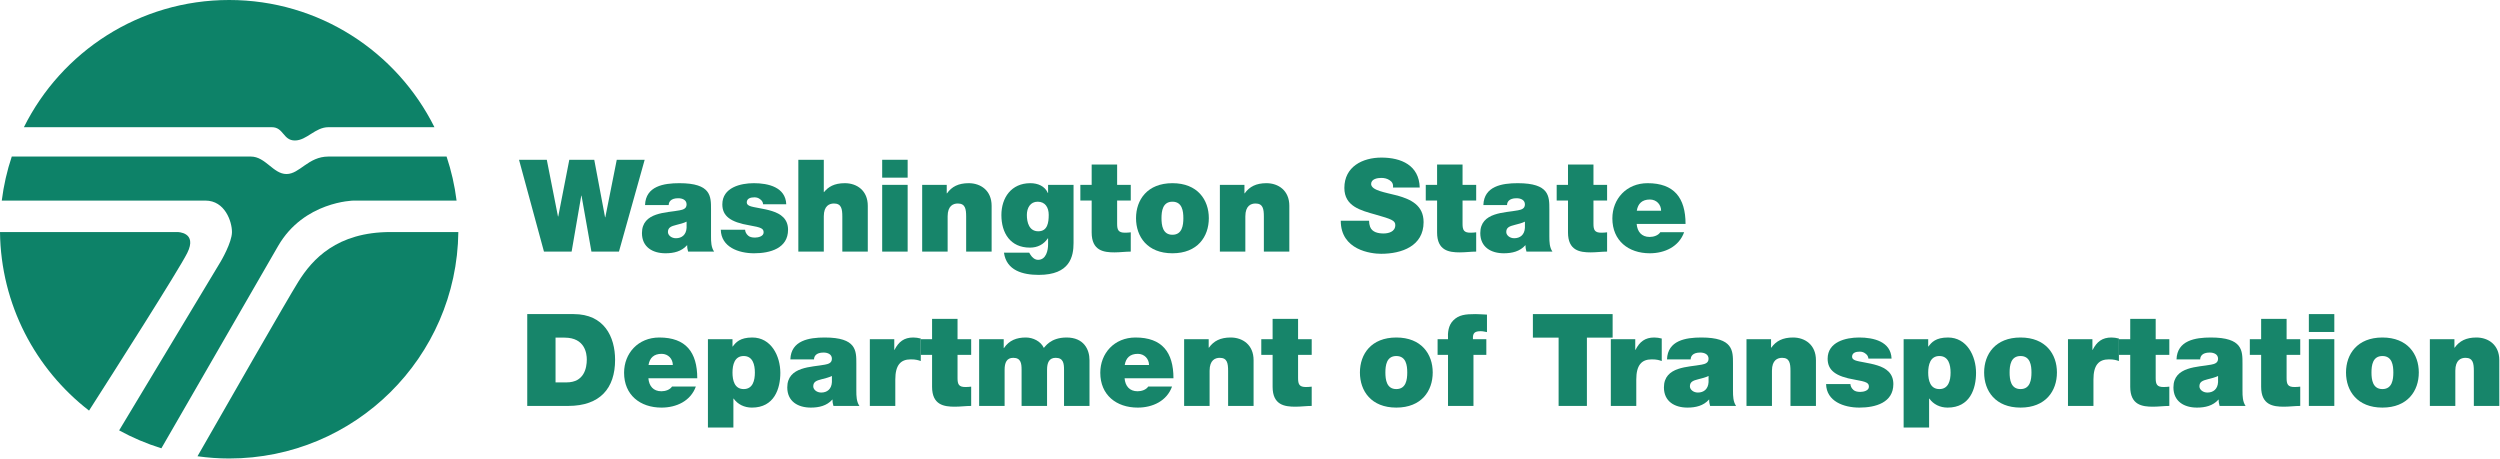
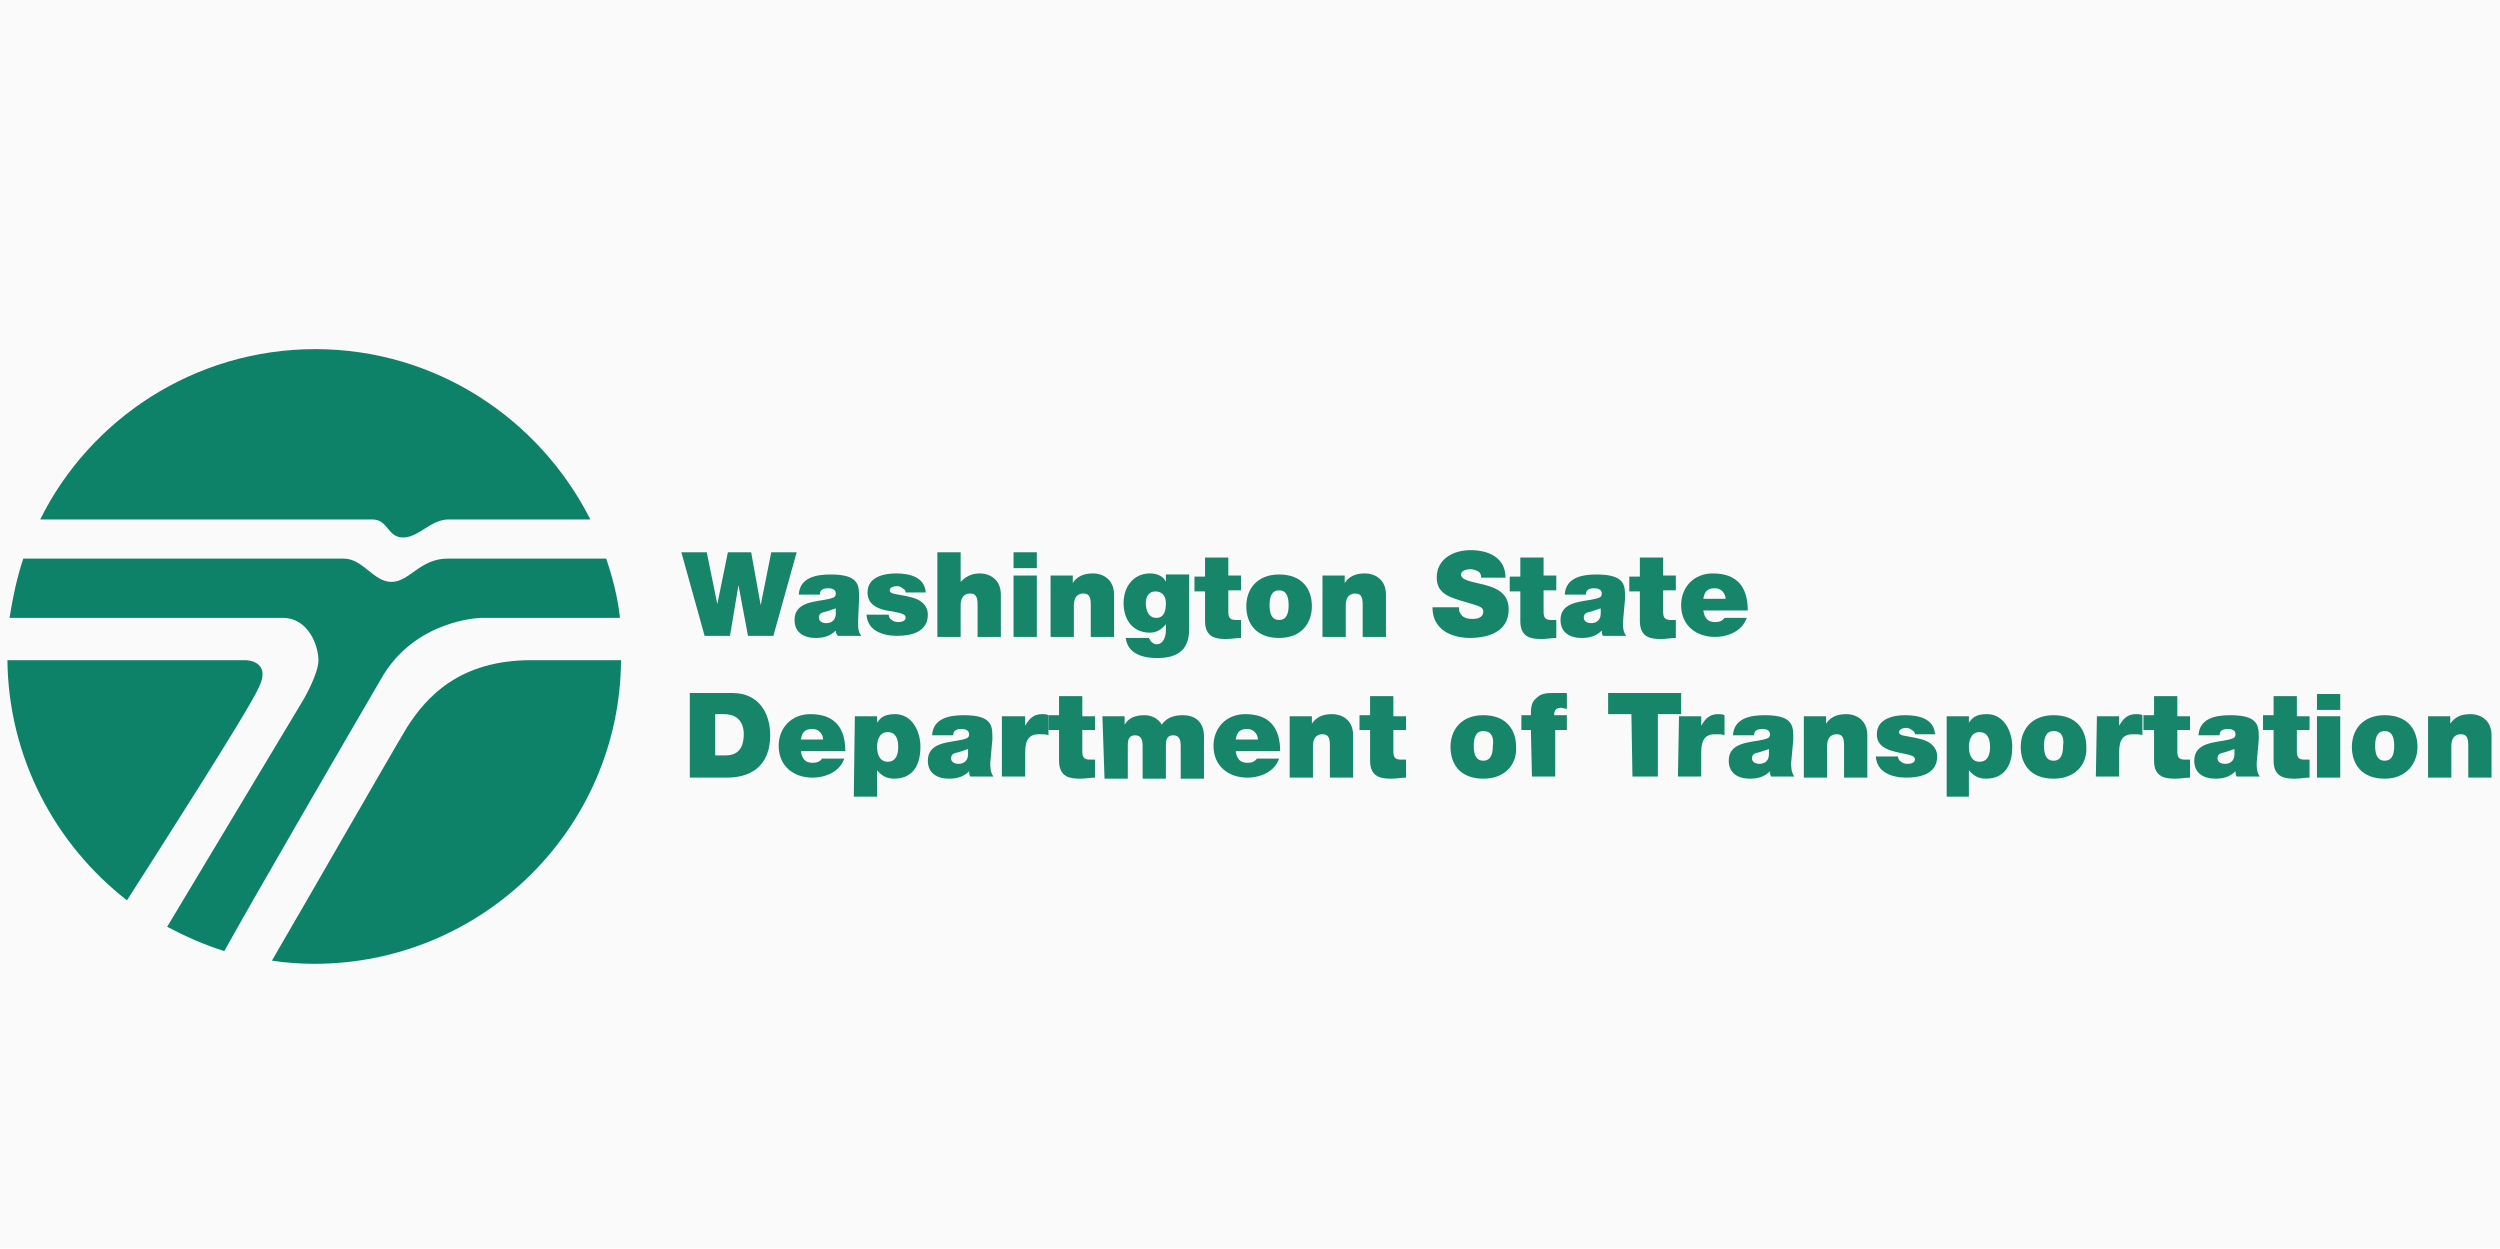
- <svg xmlns="http://www.w3.org/2000/svg" version="1.1" x="0px" y="0px" width="1000px" height="183.394px" viewBox="0 0 1000 183.394" enable-background="new 0 0 1000 183.394" xml:space="preserve">
+ <svg xmlns="http://www.w3.org/2000/svg" version="1.1" id="Layer_1" x="0px" y="0px" viewBox="0 0 236.3 118" style="enable-background:new 0 0 236.3 118;" xml:space="preserve">
+   <style type="text/css">
+ 	.st0{fill:#FAFAFA;}
+ 	.st1{fill:#0D8268;}
+ 	.st2{fill:#17856A;}
+ </style>
+   <rect class="st0" width="236.3" height="118" />
  <g id="Logo">
-     <path fill="#0D8268" d="M141.432,80.234h41.196c-0.758-6.076-2.107-11.965-3.996-17.612c-12.248,0-40.931,0-47.265,0   c-8.108,0-11.461,6.989-16.773,6.989s-8.387-6.989-14.258-6.989c-5.545,0-86.653,0-95.629,0   c-1.889,5.647-3.237,11.537-3.997,17.612c11.64,0,74.356,0,81.454,0c7.828,0,10.624,8.388,10.624,12.581   c0,4.194-4.473,11.742-4.473,11.742l-40.659,67.595c5.333,2.923,10.984,5.335,16.895,7.163   c8.76-15.189,37.934-65.765,46.688-80.908C121.582,80.514,141.432,80.234,141.432,80.234z" />
-     <path fill="#0D8268" d="M70.981,92.815H0c0.349,29.067,14.216,54.868,35.615,71.426c9.588-14.989,35.86-56.201,39.28-63.04   C79.088,92.815,70.981,92.815,70.981,92.815z" />
-     <path fill="#0D8268" d="M117.948,56.192c4.752,0,8.107-5.312,13.419-5.312c3.719,0,28.105,0,42.413,0   C158.761,20.727,127.643,0,91.669,0C55.695,0,24.577,20.727,9.558,50.88c21.233,0,95.098,0,99.165,0   C113.475,50.88,113.195,56.192,117.948,56.192z" />
-     <path fill="#0D8268" d="M156.249,92.815c-21.527,0-31.312,10.903-36.903,19.85c-4.548,7.276-30.729,53.012-40.347,69.837   c4.143,0.574,8.368,0.893,12.67,0.893c50.268,0,91.066-40.454,91.669-90.579H156.249z" />
+     <path class="st1" d="M45.5,58.4h13.1c-0.2-1.9-0.7-3.8-1.3-5.6c-3.9,0-13,0-15,0c-2.6,0-3.6,2.2-5.3,2.2s-2.7-2.2-4.5-2.2   s-27.5,0-30.3,0c-0.6,1.8-1,3.7-1.3,5.6c3.7,0,23.6,0,25.8,0c2.5,0,3.4,2.7,3.4,4s-1.4,3.7-1.4,3.7L15.8,87.6   c1.7,0.9,3.5,1.7,5.4,2.3C23.9,85,33.2,69,36,64.2C39.2,58.5,45.5,58.4,45.5,58.4z" />
+     <path class="st1" d="M23.2,62.4H0.7C0.8,71.6,5.2,79.8,12,85.1c3-4.7,11.4-17.8,12.4-20C25.8,62.4,23.2,62.4,23.2,62.4z" />
+     <path class="st1" d="M38.1,50.8c1.5,0,2.6-1.7,4.3-1.7c1.2,0,8.9,0,13.4,0C51,39.6,41.2,33,29.8,33s-21.3,6.6-26,16.1   c6.7,0,30.1,0,31.4,0C36.7,49.1,36.6,50.8,38.1,50.8z" />
+     <path class="st1" d="M50.2,62.4c-6.8,0-9.9,3.5-11.7,6.3c-1.4,2.3-9.7,16.8-12.8,22.1c1.3,0.2,2.7,0.3,4,0.3   c15.9,0,28.9-12.8,29-28.7L50.2,62.4L50.2,62.4z" />
  </g>
  <g id="Text">
    <g>
-       <path fill="#17856A" d="M247.58,100.643H236.57l-3.961-22.379h-0.102l-3.859,22.379h-11.061l-9.979-36.733h11.111l4.475,22.688    h0.104l4.424-22.688h9.98l4.321,22.997h0.104l4.578-22.997h11.164L247.58,100.643z" />
-       <path fill="#17856A" d="M284.41,94.674c0,2.007,0.051,4.271,1.234,5.968h-10.392c-0.257-0.772-0.412-1.75-0.361-2.521h-0.103    c-2.212,2.469-5.299,3.19-8.591,3.19c-5.144,0-9.415-2.47-9.415-8.077c0-8.489,9.93-8.077,15.074-9.105    c1.389-0.257,2.778-0.669,2.778-2.367c0-1.8-1.698-2.469-3.344-2.469c-3.087,0-3.808,1.595-3.808,2.726h-9.465    c0.257-7.562,7.459-8.745,13.736-8.745c12.758,0,12.655,5.298,12.655,10.443V94.674z M274.635,88.655    c-1.234,0.618-2.624,0.927-4.013,1.287c-2.263,0.566-3.447,1.08-3.447,2.88c0,1.235,1.338,2.47,3.189,2.47    c2.315,0,4.116-1.338,4.27-4.168V88.655z" />
-       <path fill="#17856A" d="M305.242,81.71c-0.052-0.875-0.515-1.543-1.184-2.006c-0.617-0.515-1.389-0.771-2.264-0.771    c-1.44,0-3.087,0.36-3.087,2.057c0,0.772,0.618,1.132,1.184,1.39c1.646,0.669,5.556,0.977,8.951,2.058    c3.447,1.081,6.379,3.087,6.379,7.459c0,7.408-7.099,9.415-13.582,9.415c-6.276,0-13.17-2.521-13.324-9.415h9.723    c0.051,0.875,0.464,1.698,1.235,2.367c0.566,0.515,1.492,0.771,2.727,0.771c1.338,0,3.447-0.514,3.447-2.058    s-0.875-2.007-5.607-2.83c-7.769-1.286-10.907-3.807-10.907-8.386c0-6.739,7.253-8.488,12.604-8.488    c5.762,0,12.707,1.595,12.964,8.437H305.242z" />
-       <path fill="#17856A" d="M319.334,63.91h10.186v12.913h0.103c1.697-2.057,4.012-3.549,8.334-3.549c4.784,0,9.158,2.932,9.158,9.054    v18.315h-10.186V86.649c0-3.087-0.36-5.247-3.345-5.247c-1.801,0-4.064,0.875-4.064,5.145v14.096h-10.186V63.91z" />
-       <path fill="#17856A" d="M363.059,71.061h-10.186V63.91h10.186V71.061z M352.873,73.942h10.186v26.7h-10.186V73.942z" />
-       <path fill="#17856A" d="M368.869,73.942h9.827v3.395h0.102c1.904-2.675,4.579-4.064,8.694-4.064c4.784,0,9.158,2.932,9.158,9.054    v18.315h-10.188V86.649c0-3.087-0.359-5.247-3.343-5.247c-1.801,0-4.064,0.875-4.064,5.145v14.096h-10.186V73.942z" />
-       <path fill="#17856A" d="M429.418,97.196c0,5.35-1.39,12.758-13.891,12.758c-6.328,0-12.964-1.698-13.942-8.9h10.083    c0.155,0.258,0.361,0.566,0.566,0.926c0.618,0.978,1.698,1.955,2.984,1.955c3.292,0,4.014-3.91,4.014-6.122v-2.469h-0.104    c-1.646,2.417-4.064,3.704-7.15,3.704c-7.872,0-11.421-5.865-11.421-13.016c0-6.945,3.962-12.758,11.575-12.758    c3.036,0,5.813,1.183,6.997,3.91h0.104v-3.241h10.186V97.196z M415.321,92.514c3.756,0,4.167-3.601,4.167-6.585    c0-2.932-1.389-5.247-4.425-5.247c-2.932,0-4.32,2.469-4.32,5.298C410.743,89.017,411.668,92.514,415.321,92.514z" />
-       <path fill="#17856A" d="M446.852,73.942h5.455v6.276h-5.455v9.312c0,2.47,0.515,3.55,3.14,3.55c0.771,0,1.541-0.051,2.315-0.154    v7.717c-2.059,0-4.322,0.308-6.534,0.308c-4.322,0-9.106-0.668-9.106-7.974V80.218h-4.527v-6.276h4.527v-8.128h10.185V73.942z" />
-       <path fill="#17856A" d="M468.971,101.312c-10.031,0-14.559-6.637-14.559-14.045c0-7.357,4.528-13.993,14.559-13.993    c10.032,0,14.56,6.636,14.56,13.993C483.531,94.674,479.003,101.312,468.971,101.312z M468.971,80.682    c-3.91,0-4.373,3.755-4.373,6.585c0,2.829,0.463,6.637,4.373,6.637c3.911,0,4.373-3.808,4.373-6.637    C473.344,84.437,472.882,80.682,468.971,80.682z" />
-       <path fill="#17856A" d="M487.952,73.942h9.825v3.395h0.103c1.904-2.675,4.579-4.064,8.695-4.064c4.783,0,9.157,2.932,9.157,9.054    v18.315h-10.187V86.649c0-3.087-0.359-5.247-3.344-5.247c-1.801,0-4.064,0.875-4.064,5.145v14.096h-10.186V73.942z" />
-       <path fill="#17856A" d="M547.622,88.295c0,0.875,0.155,1.698,0.411,2.418c0.824,2.212,3.293,2.675,5.402,2.675    c1.852,0,4.683-0.617,4.683-3.344c0-1.852-1.596-2.418-7.923-4.218c-5.813-1.646-12.451-3.241-12.451-10.649    c0-8.488,7.254-12.142,14.816-12.142c7.976,0,15.074,3.087,15.332,11.987h-10.701c0.205-1.389-0.36-2.314-1.338-2.933    c-0.978-0.669-2.16-0.926-3.344-0.926c-1.543,0-4.063,0.412-4.063,2.47c0.153,2.572,5.505,3.292,10.649,4.63    c5.194,1.492,10.341,3.807,10.341,10.598c0,9.569-8.746,12.656-16.979,12.656c-4.115,0-16.154-1.492-16.154-13.222H547.622z" />
-       <path fill="#17856A" d="M585.019,73.942h5.453v6.276h-5.453v9.312c0,2.47,0.515,3.55,3.14,3.55c0.771,0,1.542-0.051,2.313-0.154    v7.717c-2.058,0-4.32,0.308-6.533,0.308c-4.323,0-9.105-0.668-9.105-7.974V80.218h-4.527v-6.276h4.527v-8.128h10.186V73.942z" />
-       <path fill="#17856A" d="M619.742,94.674c0,2.007,0.051,4.271,1.234,5.968h-10.392c-0.258-0.772-0.411-1.75-0.36-2.521h-0.104    c-2.212,2.469-5.298,3.19-8.592,3.19c-5.145,0-9.414-2.47-9.414-8.077c0-8.489,9.93-8.077,15.074-9.105    c1.389-0.257,2.778-0.669,2.778-2.367c0-1.8-1.698-2.469-3.345-2.469c-3.087,0-3.807,1.595-3.807,2.726h-9.466    c0.258-7.562,7.459-8.745,13.736-8.745c12.757,0,12.655,5.298,12.655,10.443V94.674z M609.968,88.655    c-1.235,0.618-2.626,0.927-4.014,1.287c-2.263,0.566-3.446,1.08-3.446,2.88c0,1.235,1.336,2.47,3.188,2.47    c2.315,0,4.117-1.338,4.271-4.168V88.655z" />
-       <path fill="#17856A" d="M637.385,73.942h5.452v6.276h-5.452v9.312c0,2.47,0.514,3.55,3.139,3.55c0.771,0,1.542-0.051,2.313-0.154    v7.717c-2.058,0-4.32,0.308-6.532,0.308c-4.322,0-9.106-0.668-9.106-7.974V80.218h-4.527v-6.276h4.527v-8.128h10.187V73.942z" />
-       <path fill="#17856A" d="M654.667,89.582c0.258,3.086,1.956,5.196,5.197,5.196c1.646,0,3.446-0.618,4.269-1.904h9.518    c-2.058,5.762-7.716,8.437-13.735,8.437c-8.541,0-14.971-5.042-14.971-13.942c0-7.769,5.607-14.096,14.097-14.096    c10.597,0,15.176,5.865,15.176,16.309H654.667z M664.441,84.283c0-2.47-1.852-4.476-4.476-4.476c-3.087,0-4.782,1.595-5.247,4.476    H664.441z" />
-       <path fill="#17856A" d="M210.899,125.638h18.572c12.193,0,16.565,9.054,16.565,18.315c0,11.318-5.968,18.417-18.778,18.417    h-16.359V125.638z M222.217,152.956h4.425c6.996,0,8.076-5.71,8.076-9.158c0-2.314-0.668-8.746-8.899-8.746h-3.602V152.956z" />
-       <path fill="#17856A" d="M259.356,151.31c0.257,3.086,1.955,5.196,5.196,5.196c1.646,0,3.447-0.618,4.27-1.903h9.518    c-2.058,5.762-7.717,8.437-13.736,8.437c-8.54,0-14.971-5.042-14.971-13.942c0-7.769,5.608-14.096,14.096-14.096    c10.598,0,15.177,5.864,15.177,16.308H259.356z M269.131,146.01c0-2.469-1.853-4.476-4.476-4.476    c-3.087,0-4.785,1.595-5.248,4.476H269.131z" />
-       <path fill="#17856A" d="M283.171,135.67h9.826v2.932h0.103c1.235-1.646,2.881-3.601,7.82-3.601    c7.563,0,11.215,7.408,11.215,14.147c0,6.328-2.418,13.891-11.37,13.891c-3.087,0-5.71-1.338-7.305-3.602h-0.103v11.575h-10.187    V135.67z M297.474,155.631c3.652,0,4.476-3.447,4.476-6.585c0-3.139-0.823-6.637-4.476-6.637c-3.653,0-4.476,3.498-4.476,6.637    C292.998,152.184,293.82,155.631,297.474,155.631z" />
-       <path fill="#17856A" d="M342.536,156.402c0,2.006,0.052,4.27,1.235,5.968h-10.393c-0.257-0.772-0.412-1.749-0.358-2.521h-0.104    c-2.213,2.47-5.3,3.19-8.592,3.19c-5.144,0-9.415-2.469-9.415-8.077c0-8.488,9.929-8.077,15.073-9.106    c1.39-0.257,2.778-0.669,2.778-2.367c0-1.8-1.695-2.469-3.343-2.469c-3.087,0-3.808,1.595-3.808,2.727h-9.466    c0.257-7.563,7.46-8.745,13.735-8.745c12.759,0,12.656,5.298,12.656,10.442V156.402z M332.761,150.383    c-1.235,0.618-2.624,0.927-4.012,1.287c-2.264,0.566-3.447,1.08-3.447,2.88c0,1.235,1.338,2.47,3.19,2.47    c2.315,0,4.115-1.338,4.27-4.168V150.383z" />
-       <path fill="#17856A" d="M347.934,135.67h9.775v4.27h0.103c1.646-3.241,3.807-4.938,7.51-4.938c0.977,0,1.955,0.154,2.984,0.411    v9.003c-1.029-0.36-1.955-0.669-4.012-0.669c-4.064,0-6.174,2.315-6.174,8.077v10.546h-10.186V135.67z" />
-       <path fill="#17856A" d="M383.016,135.67h5.454v6.276h-5.454v9.312c0,2.47,0.514,3.55,3.139,3.55c0.772,0,1.543-0.051,2.315-0.154    v7.717c-2.059,0-4.322,0.309-6.535,0.309c-4.322,0-9.106-0.668-9.106-7.974v-12.759h-4.527v-6.276h4.527v-8.128h10.187V135.67z" />
-       <path fill="#17856A" d="M391.657,135.67h9.827v3.55h0.103c2.057-3.087,5.042-4.218,8.745-4.218c2.881,0,5.968,1.492,7.202,4.167    c0.411-0.257,2.47-4.167,9.106-4.167c6.843,0,9.158,4.732,9.158,9.054v18.314h-10.186v-14.457c0-2.521-0.258-4.784-3.345-4.784    c-2.624,0-3.446,1.955-3.446,4.784v14.457h-10.188v-14.457c0-2.521-0.256-4.784-3.343-4.784c-2.624,0-3.447,1.955-3.447,4.784    v14.457h-10.186V135.67z" />
-       <path fill="#17856A" d="M449.835,151.31c0.258,3.086,1.956,5.196,5.196,5.196c1.646,0,3.448-0.618,4.27-1.903h9.517    c-2.058,5.762-7.716,8.437-13.735,8.437c-8.541,0-14.971-5.042-14.971-13.942c0-7.769,5.607-14.096,14.097-14.096    c10.597,0,15.175,5.864,15.175,16.308H449.835z M459.61,146.01c0-2.469-1.852-4.476-4.476-4.476c-3.087,0-4.784,1.595-5.247,4.476    H459.61z" />
-       <path fill="#17856A" d="M473.651,135.67h9.826v3.396h0.103c1.904-2.676,4.58-4.064,8.695-4.064c4.784,0,9.158,2.932,9.158,9.054    v18.314h-10.187v-13.993c0-3.087-0.359-5.248-3.343-5.248c-1.801,0-4.064,0.875-4.064,5.146v14.095h-10.186V135.67z" />
-       <path fill="#17856A" d="M519.229,135.67h5.453v6.276h-5.453v9.312c0,2.47,0.514,3.55,3.139,3.55c0.771,0,1.542-0.051,2.314-0.154    v7.717c-2.058,0-4.321,0.309-6.533,0.309c-4.322,0-9.106-0.668-9.106-7.974v-12.759h-4.527v-6.276h4.527v-8.128h10.187V135.67z" />
-       <path fill="#17856A" d="M558.527,163.039c-10.031,0-14.559-6.637-14.559-14.045c0-7.356,4.527-13.993,14.559-13.993    c10.033,0,14.561,6.636,14.561,13.993C573.088,156.402,568.561,163.039,558.527,163.039z M558.527,142.409    c-3.909,0-4.372,3.755-4.372,6.585s0.463,6.637,4.372,6.637c3.91,0,4.374-3.807,4.374-6.637S562.438,142.409,558.527,142.409z" />
-       <path fill="#17856A" d="M579.204,141.946h-4.167v-6.276h4.167c-0.152-2.624,0.103-5.505,2.109-7.512    c2.211-2.211,4.784-2.521,8.9-2.521c1.595,0,2.984,0.155,4.578,0.206v6.997c-0.822-0.154-1.646-0.36-2.469-0.36    c-2.47,0-3.292,0.721-3.138,3.19h5.351v6.276h-5.147v20.424h-10.185V141.946z" />
-       <path fill="#17856A" d="M623.443,135.052h-10.288v-9.415h31.897v9.415h-10.291v27.318h-11.318V135.052z" />
-       <path fill="#17856A" d="M644.327,135.67h9.774v4.27h0.102c1.648-3.241,3.809-4.938,7.512-4.938c0.978,0,1.955,0.154,2.984,0.411    v9.003c-1.029-0.36-1.955-0.669-4.012-0.669c-4.064,0-6.174,2.315-6.174,8.077v10.546h-10.187V135.67z" />
-       <path fill="#17856A" d="M693.198,156.402c0,2.006,0.051,4.27,1.234,5.968h-10.392c-0.258-0.772-0.412-1.749-0.361-2.521h-0.103    c-2.211,2.47-5.299,3.19-8.592,3.19c-5.145,0-9.414-2.469-9.414-8.077c0-8.488,9.931-8.077,15.074-9.106    c1.389-0.257,2.778-0.669,2.778-2.367c0-1.8-1.698-2.469-3.345-2.469c-3.087,0-3.806,1.595-3.806,2.727h-9.467    c0.257-7.563,7.459-8.745,13.736-8.745c12.758,0,12.655,5.298,12.655,10.442V156.402z M683.424,150.383    c-1.235,0.618-2.625,0.927-4.013,1.287c-2.264,0.566-3.447,1.08-3.447,2.88c0,1.235,1.337,2.47,3.188,2.47    c2.315,0,4.116-1.338,4.271-4.168V150.383z" />
-       <path fill="#17856A" d="M698.596,135.67h9.825v3.396h0.103c1.904-2.676,4.58-4.064,8.695-4.064c4.783,0,9.157,2.932,9.157,9.054    v18.314h-10.188v-13.993c0-3.087-0.358-5.248-3.343-5.248c-1.801,0-4.064,0.875-4.064,5.146v14.095h-10.186V135.67z" />
-       <path fill="#17856A" d="M747.361,143.438c-0.051-0.875-0.515-1.543-1.184-2.006c-0.618-0.515-1.389-0.772-2.264-0.772    c-1.439,0-3.086,0.36-3.086,2.058c0,0.771,0.617,1.132,1.183,1.389c1.646,0.669,5.556,0.978,8.951,2.058    c3.447,1.081,6.38,3.087,6.38,7.459c0,7.408-7.1,9.415-13.582,9.415c-6.276,0-13.17-2.521-13.324-9.415h9.724    c0.051,0.875,0.462,1.698,1.233,2.367c0.566,0.514,1.493,0.771,2.729,0.771c1.336,0,3.445-0.514,3.445-2.058    c0-1.543-0.874-2.006-5.607-2.83c-7.768-1.286-10.905-3.807-10.905-8.386c0-6.738,7.254-8.488,12.604-8.488    c5.762,0,12.707,1.595,12.965,8.437H747.361z" />
-       <path fill="#17856A" d="M761.454,135.67h9.825v2.932h0.103c1.235-1.646,2.882-3.601,7.82-3.601    c7.563,0,11.216,7.408,11.216,14.147c0,6.328-2.418,13.891-11.371,13.891c-3.086,0-5.71-1.338-7.305-3.602h-0.103v11.575h-10.186    V135.67z M775.755,155.631c3.653,0,4.477-3.447,4.477-6.585c0-3.139-0.823-6.637-4.477-6.637c-3.651,0-4.476,3.498-4.476,6.637    C771.279,152.184,772.104,155.631,775.755,155.631z" />
-       <path fill="#17856A" d="M808.214,163.039c-10.03,0-14.559-6.637-14.559-14.045c0-7.356,4.528-13.993,14.559-13.993    c10.033,0,14.561,6.636,14.561,13.993C822.774,156.402,818.247,163.039,808.214,163.039z M808.214,142.409    c-3.909,0-4.372,3.755-4.372,6.585s0.463,6.637,4.372,6.637c3.911,0,4.373-3.807,4.373-6.637S812.125,142.409,808.214,142.409z" />
-       <path fill="#17856A" d="M827.193,135.67h9.773v4.27h0.104c1.646-3.241,3.806-4.938,7.512-4.938c0.975,0,1.955,0.154,2.982,0.411    v9.003c-1.027-0.36-1.954-0.669-4.012-0.669c-4.064,0-6.174,2.315-6.174,8.077v10.546h-10.187V135.67z" />
-       <path fill="#17856A" d="M862.275,135.67h5.453v6.276h-5.453v9.312c0,2.47,0.514,3.55,3.139,3.55c0.771,0,1.542-0.051,2.314-0.154    v7.717c-2.058,0-4.321,0.309-6.533,0.309c-4.322,0-9.105-0.668-9.105-7.974v-12.759h-4.528v-6.276h4.528v-8.128h10.186V135.67z" />
-       <path fill="#17856A" d="M896.999,156.402c0,2.006,0.052,4.27,1.235,5.968h-10.392c-0.258-0.772-0.411-1.749-0.36-2.521h-0.104    c-2.212,2.47-5.299,3.19-8.592,3.19c-5.145,0-9.414-2.469-9.414-8.077c0-8.488,9.93-8.077,15.074-9.106    c1.389-0.257,2.778-0.669,2.778-2.367c0-1.8-1.698-2.469-3.345-2.469c-3.087,0-3.807,1.595-3.807,2.727h-9.466    c0.258-7.563,7.459-8.745,13.736-8.745c12.759,0,12.654,5.298,12.654,10.442V156.402z M887.226,150.383    c-1.233,0.618-2.625,0.927-4.014,1.287c-2.263,0.566-3.446,1.08-3.446,2.88c0,1.235,1.337,2.47,3.188,2.47    c2.315,0,4.116-1.338,4.271-4.168V150.383z" />
-       <path fill="#17856A" d="M914.641,135.67h5.453v6.276h-5.453v9.312c0,2.47,0.514,3.55,3.139,3.55c0.772,0,1.543-0.051,2.314-0.154    v7.717c-2.058,0-4.32,0.309-6.533,0.309c-4.322,0-9.105-0.668-9.105-7.974v-12.759h-4.528v-6.276h4.528v-8.128h10.186V135.67z" />
-       <path fill="#17856A" d="M933.726,132.789H923.54v-7.151h10.186V132.789z M923.54,135.67h10.186v26.7H923.54V135.67z" />
-       <path fill="#17856A" d="M952.962,163.039c-10.03,0-14.558-6.637-14.558-14.045c0-7.356,4.527-13.993,14.558-13.993    c10.033,0,14.562,6.636,14.562,13.993C967.523,156.402,962.995,163.039,952.962,163.039z M952.962,142.409    c-3.91,0-4.372,3.755-4.372,6.585s0.462,6.637,4.372,6.637c3.912,0,4.374-3.807,4.374-6.637S956.874,142.409,952.962,142.409z" />
-       <path fill="#17856A" d="M971.943,135.67h9.826v3.396h0.103c1.904-2.676,4.578-4.064,8.694-4.064c4.784,0,9.158,2.932,9.158,9.054    v18.314h-10.188v-13.993c0-3.087-0.359-5.248-3.343-5.248c-1.8,0-4.064,0.875-4.064,5.146v14.095h-10.187V135.67z" />
+       <path class="st2" d="M73.1,60.1h-2.4l-0.9-4.8l0,0L69,60.1h-2.4l-2.2-7.9h2.4l1,4.9l0,0l1-4.9H71l0.9,5l0,0l1-5h2.4L73.1,60.1z" />
+       <path class="st2" d="M81.1,58.8c0,0.4,0,0.9,0.3,1.3h-2.2C79,59.9,79,59.7,79,59.6l0,0c-0.5,0.5-1.1,0.7-1.9,0.7    c-1.1,0-2-0.5-2-1.7c0-1.8,2.1-1.7,3.3-2c0.3-0.1,0.6-0.1,0.6-0.5s-0.4-0.5-0.7-0.5c-0.7,0-0.8,0.3-0.8,0.6h-2    c0.1-1.6,1.6-1.9,3-1.9c2.8,0,2.7,1.1,2.7,2.3L81.1,58.8L81.1,58.8z M79,57.5c-0.3,0.1-0.6,0.2-0.9,0.3c-0.5,0.1-0.7,0.2-0.7,0.6    c0,0.3,0.3,0.5,0.7,0.5c0.5,0,0.9-0.3,0.9-0.9V57.5L79,57.5z" />
+       <path class="st2" d="M85.6,56c0-0.2-0.1-0.3-0.3-0.4c-0.1-0.1-0.3-0.2-0.5-0.2c-0.3,0-0.7,0.1-0.7,0.4c0,0.2,0.1,0.2,0.3,0.3    c0.4,0.1,1.2,0.2,1.9,0.4c0.7,0.2,1.4,0.7,1.4,1.6c0,1.6-1.5,2-2.9,2s-2.8-0.5-2.9-2H84c0,0.2,0.1,0.4,0.3,0.5    c0.1,0.1,0.3,0.2,0.6,0.2c0.3,0,0.7-0.1,0.7-0.4s-0.2-0.4-1.2-0.6C82.7,57.6,82,57,82,56c0-1.5,1.6-1.8,2.7-1.8    c1.2,0,2.7,0.3,2.8,1.8C87.6,56,85.6,56,85.6,56z" />
+       <path class="st2" d="M88.6,52.2h2.2V55l0,0c0.4-0.4,0.9-0.8,1.8-0.8c1,0,2,0.6,2,2v4h-2.2v-3c0-0.7-0.1-1.1-0.7-1.1    c-0.4,0-0.9,0.2-0.9,1.1v3h-2.2C88.6,60.2,88.6,52.2,88.6,52.2z" />
+       <path class="st2" d="M98,53.7h-2.2v-1.5H98V53.7z M95.8,54.4H98v5.8h-2.2V54.4z" />
+       <path class="st2" d="M99.3,54.4h2.1v0.7l0,0c0.4-0.6,1-0.9,1.9-0.9c1,0,2,0.6,2,2v4h-2.2v-3c0-0.7-0.1-1.1-0.7-1.1    c-0.4,0-0.9,0.2-0.9,1.1v3h-2.2C99.3,60.2,99.3,54.4,99.3,54.4z" />
+       <path class="st2" d="M112.4,59.4c0,1.2-0.3,2.8-3,2.8c-1.4,0-2.8-0.4-3-1.9h2.2c0,0.1,0.1,0.1,0.1,0.2c0.1,0.2,0.4,0.4,0.6,0.4    c0.7,0,0.9-0.8,0.9-1.3V59l0,0c-0.4,0.5-0.9,0.8-1.5,0.8c-1.7,0-2.5-1.3-2.5-2.8s0.9-2.8,2.5-2.8c0.7,0,1.3,0.3,1.5,0.8l0,0v-0.7    h2.2L112.4,59.4L112.4,59.4z M109.3,58.4c0.8,0,0.9-0.8,0.9-1.4c0-0.6-0.3-1.1-1-1.1c-0.6,0-0.9,0.5-0.9,1.1    S108.5,58.4,109.3,58.4z" />
+       <path class="st2" d="M116.1,54.4h1.2v1.4h-1.2v2c0,0.5,0.1,0.8,0.7,0.8c0.2,0,0.3,0,0.5,0v1.7c-0.4,0-0.9,0.1-1.4,0.1    c-0.9,0-2-0.1-2-1.7v-2.8h-1v-1.4h1v-1.8h2.2L116.1,54.4L116.1,54.4z" />
+       <path class="st2" d="M120.9,60.3c-2.2,0-3.1-1.4-3.1-3s1-3,3.1-3c2.2,0,3.1,1.4,3.1,3C124,58.8,123.1,60.3,120.9,60.3z     M120.9,55.8c-0.8,0-0.9,0.8-0.9,1.4c0,0.6,0.1,1.4,0.9,1.4s0.9-0.8,0.9-1.4S121.7,55.8,120.9,55.8z" />
+       <path class="st2" d="M125,54.4h2.1v0.7l0,0c0.4-0.6,1-0.9,1.9-0.9c1,0,2,0.6,2,2v4h-2.2v-3c0-0.7-0.1-1.1-0.7-1.1    c-0.4,0-0.9,0.2-0.9,1.1v3H125V54.4L125,54.4z" />
+       <path class="st2" d="M137.9,57.4c0,0.2,0,0.4,0.1,0.5c0.2,0.5,0.7,0.6,1.2,0.6c0.4,0,1-0.1,1-0.7c0-0.4-0.3-0.5-1.7-0.9    c-1.3-0.4-2.7-0.7-2.7-2.3c0-1.8,1.6-2.6,3.2-2.6c1.7,0,3.3,0.7,3.3,2.6H140c0-0.3-0.1-0.5-0.3-0.6s-0.5-0.2-0.7-0.2    c-0.3,0-0.9,0.1-0.9,0.5c0,0.6,1.2,0.7,2.3,1s2.2,0.8,2.2,2.3c0,2.1-1.9,2.7-3.7,2.7c-0.9,0-3.5-0.3-3.5-2.9    C135.4,57.4,137.9,57.4,137.9,57.4z" />
+       <path class="st2" d="M145.9,54.4h1.2v1.4h-1.2v2c0,0.5,0.1,0.8,0.7,0.8c0.2,0,0.3,0,0.5,0v1.7c-0.4,0-0.9,0.1-1.4,0.1    c-0.9,0-2-0.1-2-1.7v-2.8h-1v-1.4h1v-1.8h2.2V54.4L145.9,54.4z" />
+       <path class="st2" d="M153.4,58.8c0,0.4,0,0.9,0.3,1.3h-2.2c-0.1-0.2-0.1-0.4-0.1-0.5l0,0c-0.5,0.5-1.1,0.7-1.9,0.7    c-1.1,0-2-0.5-2-1.7c0-1.8,2.1-1.7,3.3-2c0.3-0.1,0.6-0.1,0.6-0.5s-0.4-0.5-0.7-0.5c-0.7,0-0.8,0.3-0.8,0.6h-2    c0.1-1.6,1.6-1.9,3-1.9c2.8,0,2.7,1.1,2.7,2.3L153.4,58.8L153.4,58.8z M151.3,57.5c-0.3,0.1-0.6,0.2-0.9,0.3    c-0.5,0.1-0.7,0.2-0.7,0.6c0,0.3,0.3,0.5,0.7,0.5c0.5,0,0.9-0.3,0.9-0.9V57.5L151.3,57.5z" />
+       <path class="st2" d="M157.2,54.4h1.2v1.4h-1.2v2c0,0.5,0.1,0.8,0.7,0.8c0.2,0,0.3,0,0.5,0v1.7c-0.4,0-0.9,0.1-1.4,0.1    c-0.9,0-2-0.1-2-1.7v-2.8h-1v-1.4h1v-1.8h2.2V54.4L157.2,54.4z" />
+       <path class="st2" d="M161,57.7c0.1,0.7,0.4,1.1,1.1,1.1c0.4,0,0.7-0.1,0.9-0.4h2.1c-0.4,1.2-1.7,1.8-3,1.8c-1.8,0-3.2-1.1-3.2-3    c0-1.7,1.2-3,3-3c2.3,0,3.3,1.3,3.3,3.5C165.2,57.7,161,57.7,161,57.7z M163.1,56.6c0-0.5-0.4-1-1-1c-0.7,0-1,0.3-1.1,1H163.1z" />
+       <path class="st2" d="M65.2,65.5h4c2.6,0,3.6,2,3.6,4c0,2.4-1.3,4-4.1,4h-3.5V65.5L65.2,65.5z M67.6,71.4h1c1.5,0,1.7-1.2,1.7-2    c0-0.5-0.1-1.9-1.9-1.9h-0.8C67.6,67.5,67.6,71.4,67.6,71.4z" />
+       <path class="st2" d="M75.7,71c0.1,0.7,0.4,1.1,1.1,1.1c0.4,0,0.7-0.1,0.9-0.4h2.1c-0.4,1.2-1.7,1.8-3,1.8c-1.8,0-3.2-1.1-3.2-3    c0-1.7,1.2-3,3-3c2.3,0,3.3,1.3,3.3,3.5H75.7z M77.8,69.9c0-0.5-0.4-1-1-1c-0.7,0-1,0.3-1.1,1H77.8z" />
+       <path class="st2" d="M80.8,67.7h2.1v0.6l0,0c0.3-0.4,0.6-0.8,1.7-0.8c1.6,0,2.4,1.6,2.4,3.1c0,1.4-0.5,3-2.5,3    c-0.7,0-1.2-0.3-1.6-0.8l0,0v2.5h-2.2L80.8,67.7L80.8,67.7z M83.9,72c0.8,0,1-0.7,1-1.4c0-0.7-0.2-1.4-1-1.4s-1,0.8-1,1.4    S83.1,72,83.9,72z" />
+       <path class="st2" d="M93.6,72.1c0,0.4,0,0.9,0.3,1.3h-2.2c-0.1-0.2-0.1-0.4-0.1-0.5l0,0c-0.5,0.5-1.1,0.7-1.9,0.7    c-1.1,0-2-0.5-2-1.7c0-1.8,2.1-1.7,3.3-2c0.3-0.1,0.6-0.1,0.6-0.5s-0.4-0.5-0.7-0.5c-0.7,0-0.8,0.3-0.8,0.6h-2    c0.1-1.6,1.6-1.9,3-1.9c2.8,0,2.7,1.1,2.7,2.3L93.6,72.1L93.6,72.1z M91.5,70.8c-0.3,0.1-0.6,0.2-0.9,0.3    c-0.5,0.1-0.7,0.2-0.7,0.6c0,0.3,0.3,0.5,0.7,0.5c0.5,0,0.9-0.3,0.9-0.9V70.8L91.5,70.8z" />
+       <path class="st2" d="M94.8,67.7h2.1v0.9l0,0c0.4-0.7,0.8-1.1,1.6-1.1c0.2,0,0.4,0,0.6,0.1v1.9c-0.2-0.1-0.4-0.1-0.9-0.1    c-0.9,0-1.3,0.5-1.3,1.7v2.3h-2.2v-5.7H94.8z" />
+       <path class="st2" d="M102.3,67.7h1.2V69h-1.2v2c0,0.5,0.1,0.8,0.7,0.8c0.2,0,0.3,0,0.5,0v1.7c-0.4,0-0.9,0.1-1.4,0.1    c-0.9,0-2-0.1-2-1.7V69h-1v-1.4h1v-1.8h2.2L102.3,67.7L102.3,67.7z" />
+       <path class="st2" d="M104.2,67.7h2.1v0.8l0,0c0.4-0.7,1.1-0.9,1.9-0.9c0.6,0,1.3,0.3,1.6,0.9c0.1-0.1,0.5-0.9,2-0.9s2,1,2,2v4    h-2.2v-3.1c0-0.5-0.1-1-0.7-1s-0.7,0.4-0.7,1v3.1H108v-3.1c0-0.5-0.1-1-0.7-1s-0.7,0.4-0.7,1v3.1h-2.2L104.2,67.7L104.2,67.7z" />
+       <path class="st2" d="M116.8,71c0.1,0.7,0.4,1.1,1.1,1.1c0.4,0,0.7-0.1,0.9-0.4h2.1c-0.4,1.2-1.7,1.8-3,1.8c-1.8,0-3.2-1.1-3.2-3    c0-1.7,1.2-3,3-3c2.3,0,3.3,1.3,3.3,3.5H116.8z M118.9,69.9c0-0.5-0.4-1-1-1c-0.7,0-1,0.3-1.1,1H118.9z" />
+       <path class="st2" d="M121.9,67.7h2.1v0.7l0,0c0.4-0.6,1-0.9,1.9-0.9c1,0,2,0.6,2,2v4h-2.2v-3c0-0.7-0.1-1.1-0.7-1.1    c-0.4,0-0.9,0.2-0.9,1.1v3h-2.2L121.9,67.7L121.9,67.7z" />
+       <path class="st2" d="M131.7,67.7h1.2V69h-1.2v2c0,0.5,0.1,0.8,0.7,0.8c0.2,0,0.3,0,0.5,0v1.7c-0.4,0-0.9,0.1-1.4,0.1    c-0.9,0-2-0.1-2-1.7V69h-1v-1.4h1v-1.8h2.2V67.7L131.7,67.7z" />
+       <path class="st2" d="M140.2,73.6c-2.2,0-3.1-1.4-3.1-3s1-3,3.1-3c2.2,0,3.1,1.4,3.1,3C143.4,72.1,142.4,73.6,140.2,73.6z     M140.2,69.1c-0.8,0-0.9,0.8-0.9,1.4s0.1,1.4,0.9,1.4c0.8,0,0.9-0.8,0.9-1.4C141.2,69.9,141.1,69.1,140.2,69.1z" />
+       <path class="st2" d="M144.7,69h-0.9v-1.4h0.9c0-0.6,0-1.2,0.5-1.6c0.5-0.5,1-0.5,1.9-0.5c0.3,0,0.6,0,1,0V67    c-0.2,0-0.4-0.1-0.5-0.1c-0.5,0-0.7,0.2-0.7,0.7h1.2V69H147v4.4h-2.2L144.7,69L144.7,69z" />
+       <path class="st2" d="M154.2,67.5H152v-2h6.9v2h-2.2v5.9h-2.4L154.2,67.5L154.2,67.5z" />
+       <path class="st2" d="M158.7,67.7h2.1v0.9l0,0c0.4-0.7,0.8-1.1,1.6-1.1c0.2,0,0.4,0,0.6,0.1v1.9c-0.2-0.1-0.4-0.1-0.9-0.1    c-0.9,0-1.3,0.5-1.3,1.7v2.3h-2.2L158.7,67.7L158.7,67.7z" />
+       <path class="st2" d="M169.3,72.1c0,0.4,0,0.9,0.3,1.3h-2.2c-0.1-0.2-0.1-0.4-0.1-0.5l0,0c-0.5,0.5-1.1,0.7-1.9,0.7    c-1.1,0-2-0.5-2-1.7c0-1.8,2.1-1.7,3.3-2c0.3-0.1,0.6-0.1,0.6-0.5s-0.4-0.5-0.7-0.5c-0.7,0-0.8,0.3-0.8,0.6h-2    c0.1-1.6,1.6-1.9,3-1.9c2.8,0,2.7,1.1,2.7,2.3L169.3,72.1L169.3,72.1z M167.2,70.8c-0.3,0.1-0.6,0.2-0.9,0.3    c-0.5,0.1-0.7,0.2-0.7,0.6c0,0.3,0.3,0.5,0.7,0.5c0.5,0,0.9-0.3,0.9-0.9V70.8L167.2,70.8z" />
+       <path class="st2" d="M170.5,67.7h2.1v0.7l0,0c0.4-0.6,1-0.9,1.9-0.9c1,0,2,0.6,2,2v4h-2.2v-3c0-0.7-0.1-1.1-0.7-1.1    c-0.4,0-0.9,0.2-0.9,1.1v3h-2.2L170.5,67.7L170.5,67.7z" />
+       <path class="st2" d="M181,69.4c0-0.2-0.1-0.3-0.3-0.4c-0.1-0.1-0.3-0.2-0.5-0.2c-0.3,0-0.7,0.1-0.7,0.4c0,0.2,0.1,0.2,0.3,0.3    c0.4,0.1,1.2,0.2,1.9,0.4c0.7,0.2,1.4,0.7,1.4,1.6c0,1.6-1.5,2-2.9,2s-2.8-0.5-2.9-2h2.1c0,0.2,0.1,0.4,0.3,0.5    c0.1,0.1,0.3,0.2,0.6,0.2s0.7-0.1,0.7-0.4s-0.2-0.4-1.2-0.6c-1.7-0.3-2.4-0.8-2.4-1.8c0-1.5,1.6-1.8,2.7-1.8    c1.2,0,2.7,0.3,2.8,1.8H181L181,69.4z" />
+       <path class="st2" d="M184,67.7h2.1v0.6l0,0c0.3-0.4,0.6-0.8,1.7-0.8c1.6,0,2.4,1.6,2.4,3.1c0,1.4-0.5,3-2.5,3    c-0.7,0-1.2-0.3-1.6-0.8l0,0v2.5H184V67.7L184,67.7z M187.1,72c0.8,0,1-0.7,1-1.4c0-0.7-0.2-1.4-1-1.4s-1,0.8-1,1.4    S186.3,72,187.1,72z" />
+       <path class="st2" d="M194.1,73.6c-2.2,0-3.1-1.4-3.1-3s1-3,3.1-3c2.2,0,3.1,1.4,3.1,3C197.3,72.1,196.3,73.6,194.1,73.6z     M194.1,69.1c-0.8,0-0.9,0.8-0.9,1.4s0.1,1.4,0.9,1.4c0.8,0,0.9-0.8,0.9-1.4C195.1,69.9,195,69.1,194.1,69.1z" />
+       <path class="st2" d="M198.2,67.7h2.1v0.9l0,0c0.4-0.7,0.8-1.1,1.6-1.1c0.2,0,0.4,0,0.6,0.1v1.9c-0.2-0.1-0.4-0.1-0.9-0.1    c-0.9,0-1.3,0.5-1.3,1.7v2.3h-2.2L198.2,67.7L198.2,67.7z" />
+       <path class="st2" d="M205.8,67.7h1.2V69h-1.2v2c0,0.5,0.1,0.8,0.7,0.8c0.2,0,0.3,0,0.5,0v1.7c-0.4,0-0.9,0.1-1.4,0.1    c-0.9,0-2-0.1-2-1.7V69h-1v-1.4h1v-1.8h2.2V67.7L205.8,67.7z" />
+       <path class="st2" d="M213.3,72.1c0,0.4,0,0.9,0.3,1.3h-2.2c-0.1-0.2-0.1-0.4-0.1-0.5l0,0c-0.5,0.5-1.1,0.7-1.9,0.7    c-1.1,0-2-0.5-2-1.7c0-1.8,2.1-1.7,3.3-2c0.3-0.1,0.6-0.1,0.6-0.5s-0.4-0.5-0.7-0.5c-0.7,0-0.8,0.3-0.8,0.6h-2    c0.1-1.6,1.6-1.9,3-1.9c2.8,0,2.7,1.1,2.7,2.3L213.3,72.1L213.3,72.1z M211.2,70.8c-0.3,0.1-0.6,0.2-0.9,0.3    c-0.5,0.1-0.7,0.2-0.7,0.6c0,0.3,0.3,0.5,0.7,0.5c0.5,0,0.9-0.3,0.9-0.9V70.8L211.2,70.8z" />
+       <path class="st2" d="M217.1,67.7h1.2V69h-1.2v2c0,0.5,0.1,0.8,0.7,0.8c0.2,0,0.3,0,0.5,0v1.7c-0.4,0-0.9,0.1-1.4,0.1    c-0.9,0-2-0.1-2-1.7V69h-1v-1.4h1v-1.8h2.2V67.7L217.1,67.7z" />
+       <path class="st2" d="M221.2,67.1H219v-1.5h2.2V67.1L221.2,67.1z M219,67.7h2.2v5.8H219V67.7z" />
+       <path class="st2" d="M225.4,73.6c-2.2,0-3.1-1.4-3.1-3s1-3,3.1-3c2.2,0,3.1,1.4,3.1,3C228.5,72.1,227.5,73.6,225.4,73.6z     M225.4,69.1c-0.8,0-0.9,0.8-0.9,1.4s0.1,1.4,0.9,1.4c0.8,0,0.9-0.8,0.9-1.4C226.3,69.9,226.2,69.1,225.4,69.1z" />
+       <path class="st2" d="M229.5,67.7h2.1v0.7l0,0c0.4-0.6,1-0.9,1.9-0.9c1,0,2,0.6,2,2v4h-2.2v-3c0-0.7-0.1-1.1-0.7-1.1    c-0.4,0-0.9,0.2-0.9,1.1v3h-2.2L229.5,67.7L229.5,67.7z" />
    </g>
  </g>
</svg>
